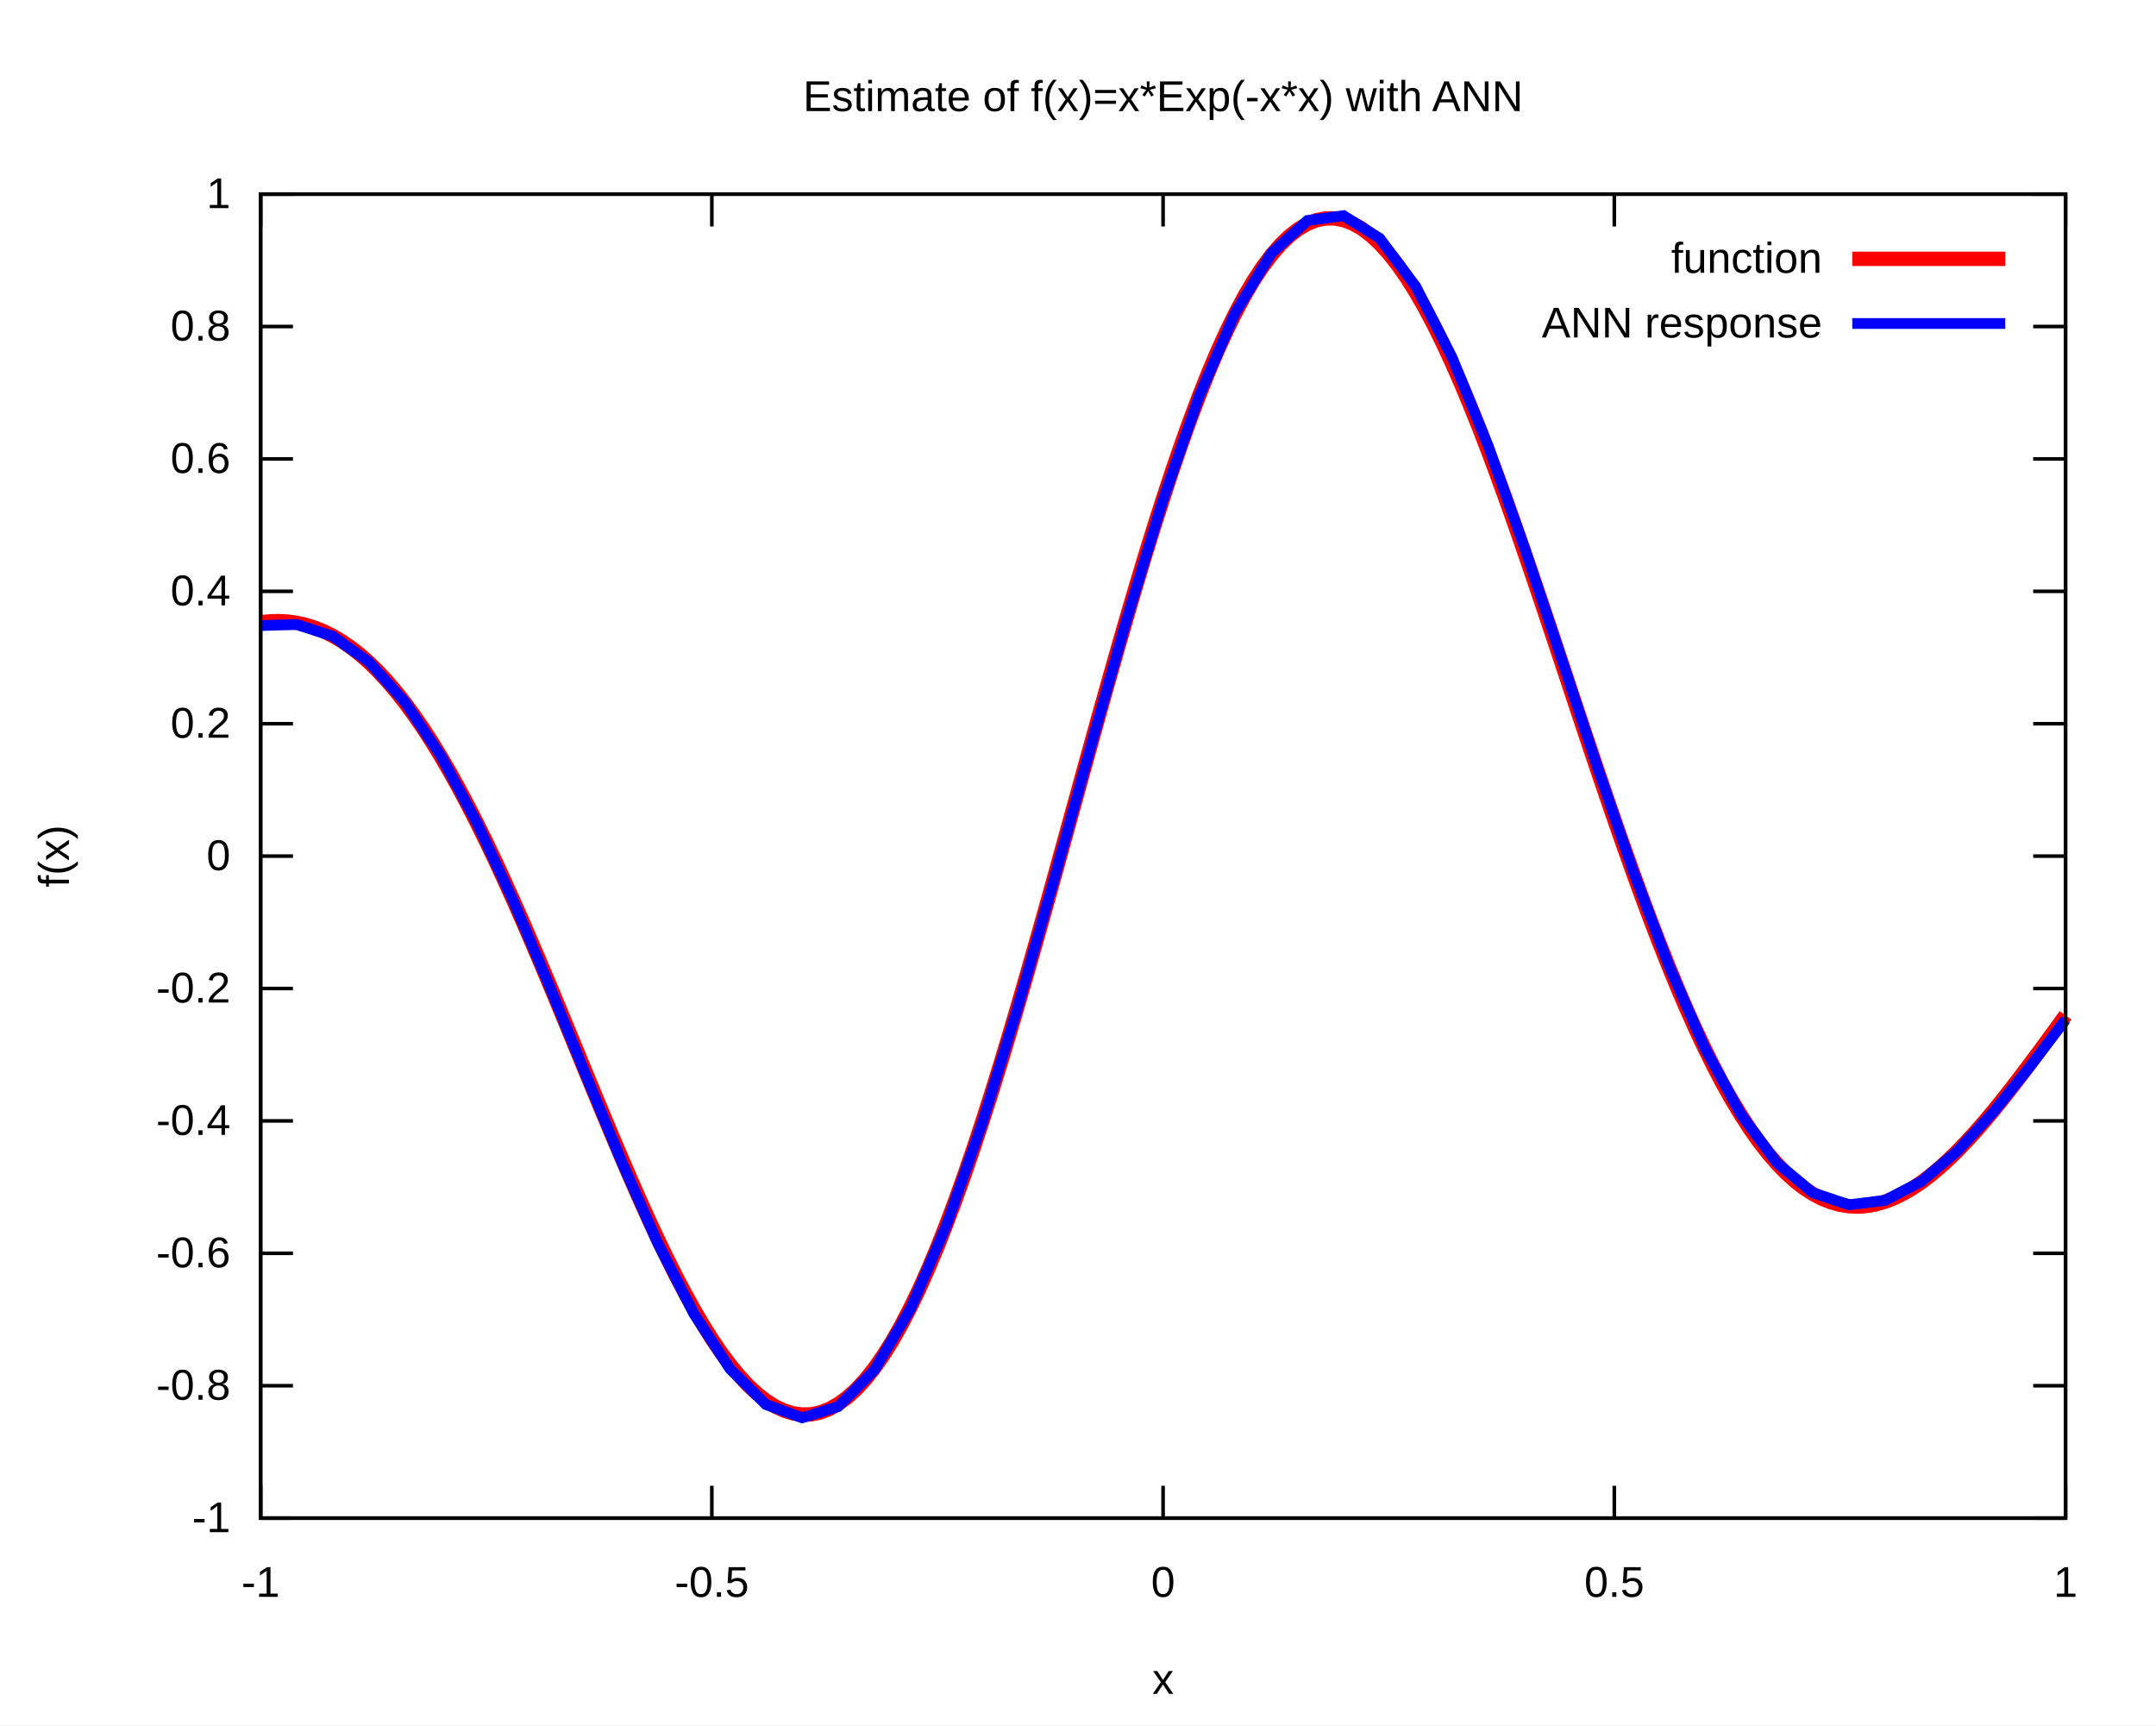
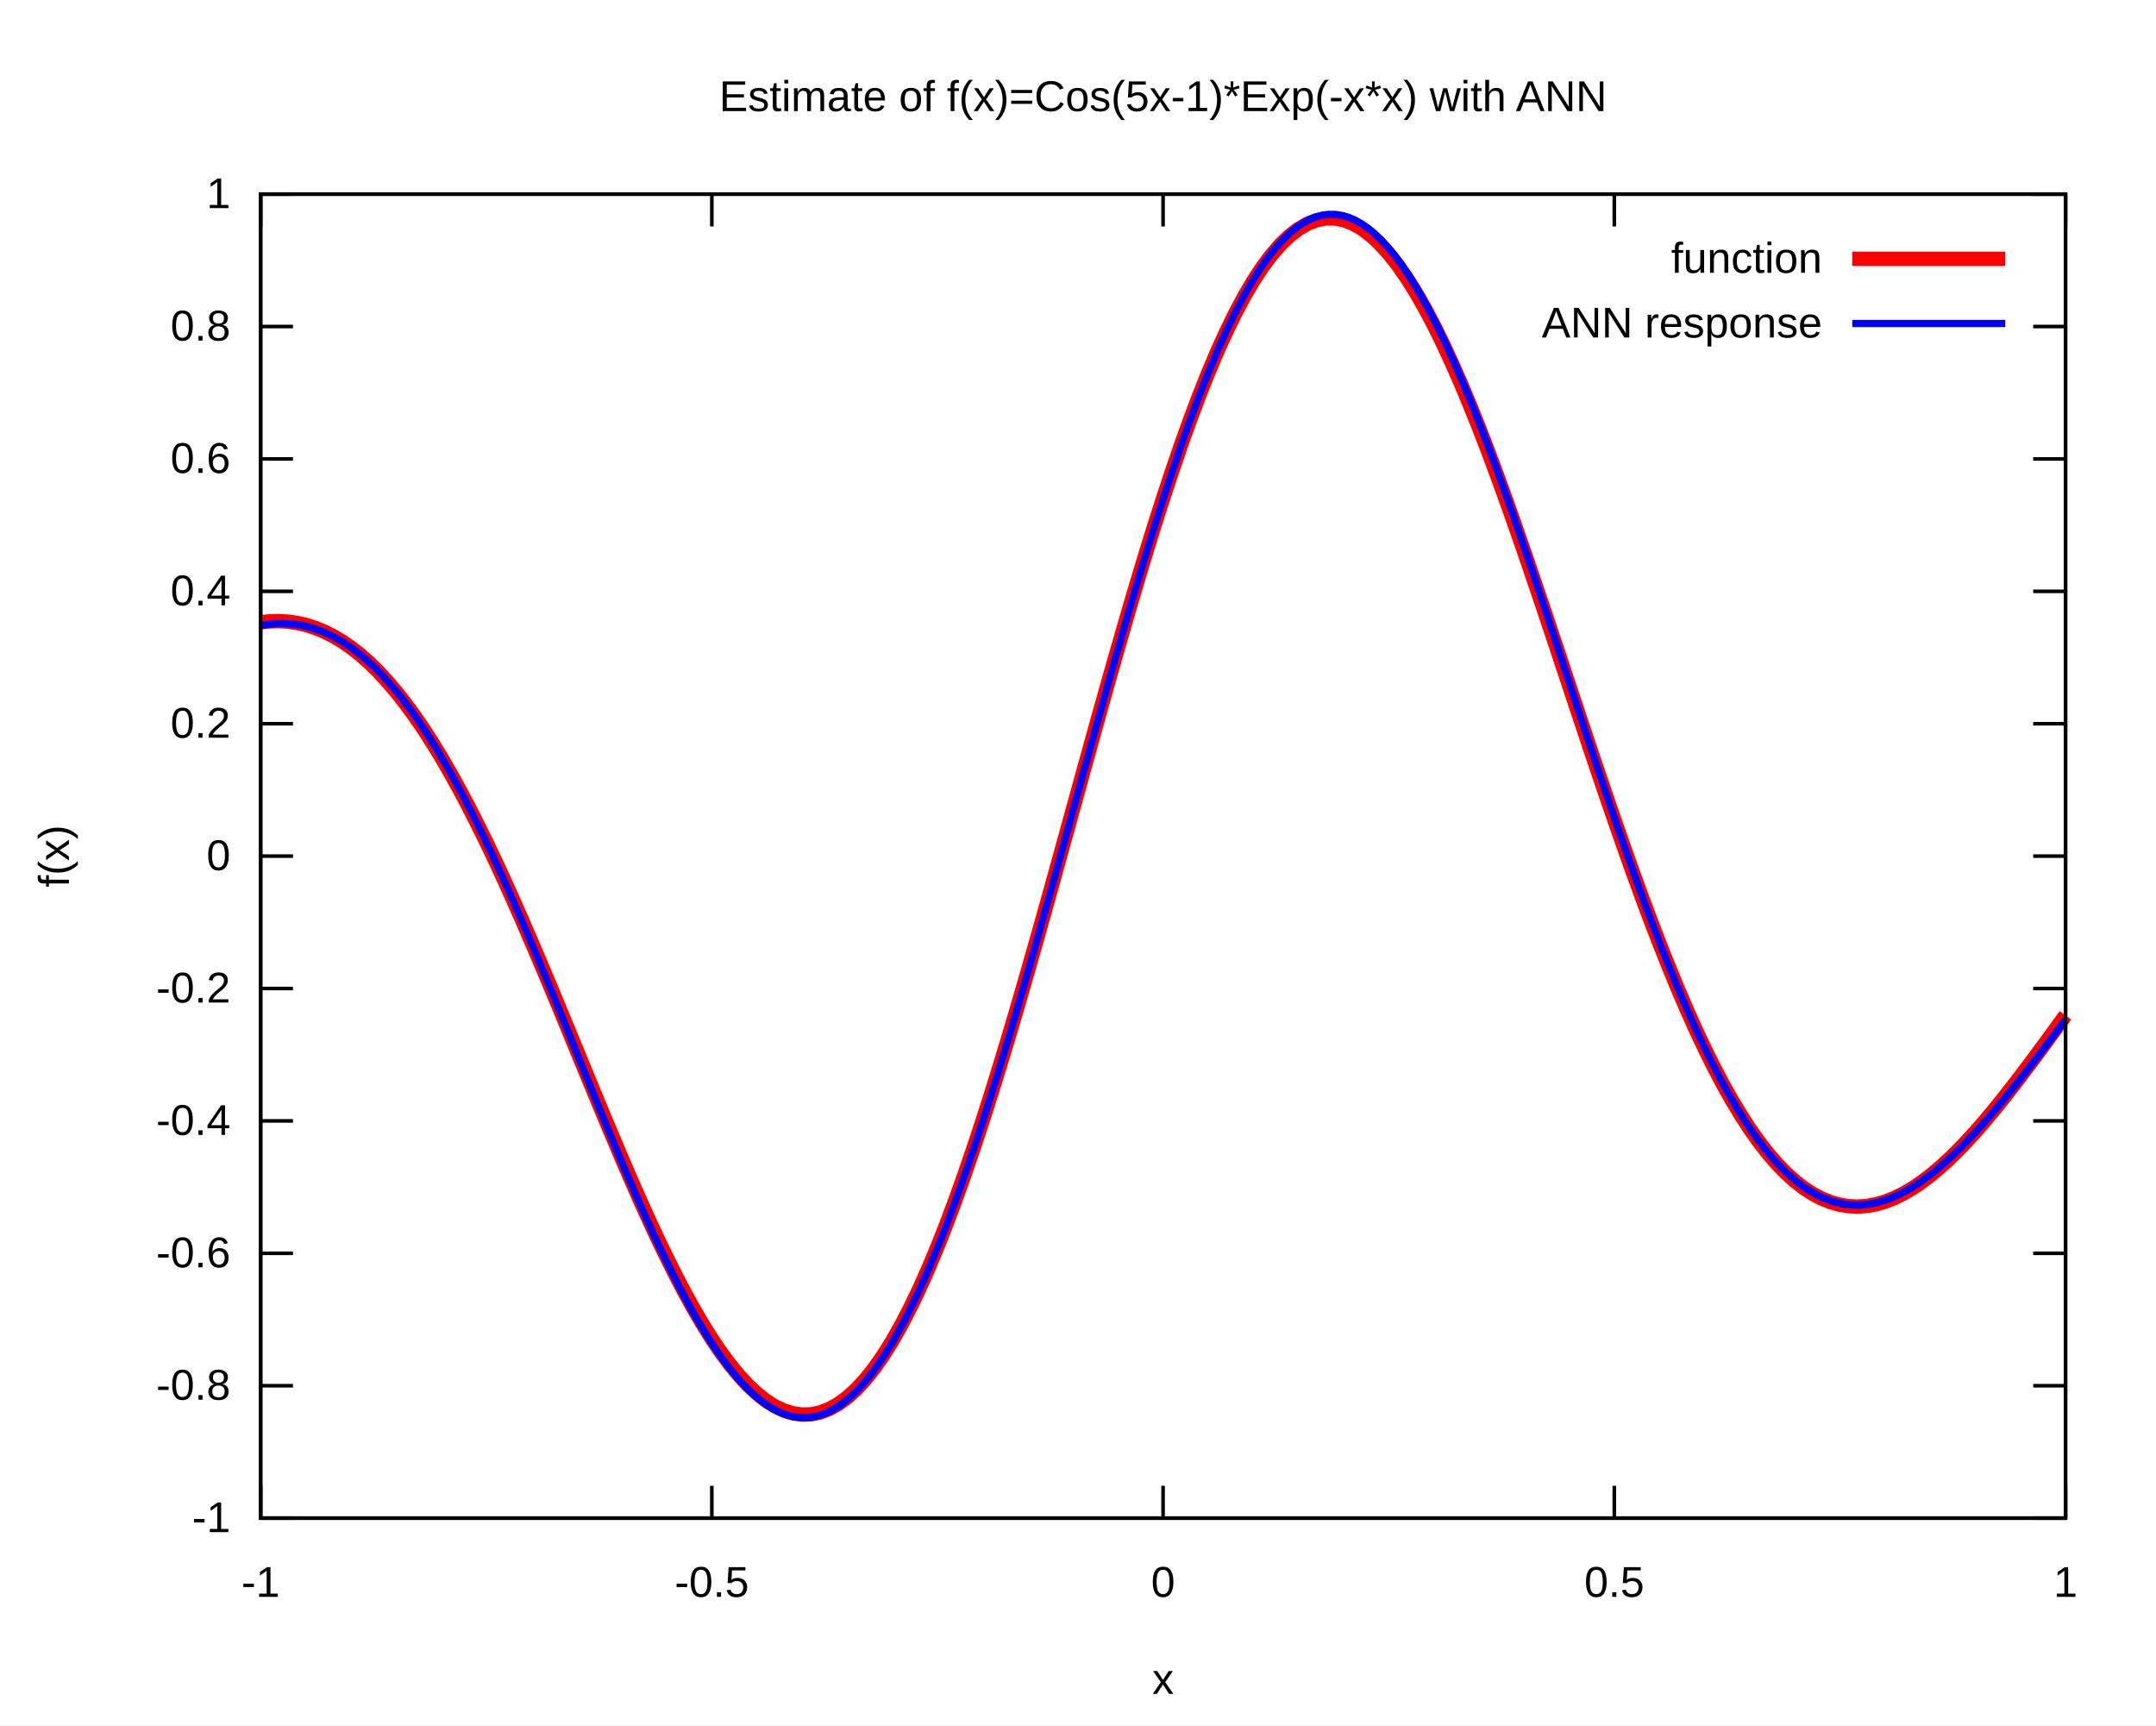
<svg xmlns="http://www.w3.org/2000/svg" xmlns:xlink="http://www.w3.org/1999/xlink" width="600" height="480" viewBox="0 0 600 480">
  <g id="gnuplot_canvas">
    <rect x="0" y="0" width="600" height="480" fill="#ffffff" />
    <defs>
      <circle id="gpDot" r="0.5" stroke-width="0.5" stroke="currentColor" />
      <path id="gpPt0" stroke-width="0.222" stroke="currentColor" d="M-1,0 h2 M0,-1 v2" />
      <path id="gpPt1" stroke-width="0.222" stroke="currentColor" d="M-1,-1 L1,1 M1,-1 L-1,1" />
      <path id="gpPt2" stroke-width="0.222" stroke="currentColor" d="M-1,0 L1,0 M0,-1 L0,1 M-1,-1 L1,1 M-1,1 L1,-1" />
      <rect id="gpPt3" stroke-width="0.222" stroke="currentColor" x="-1" y="-1" width="2" height="2" />
      <rect id="gpPt4" stroke-width="0.222" stroke="currentColor" fill="currentColor" x="-1" y="-1" width="2" height="2" />
      <circle id="gpPt5" stroke-width="0.222" stroke="currentColor" cx="0" cy="0" r="1" />
      <use xlink:href="#gpPt5" id="gpPt6" fill="currentColor" stroke="none" />
      <path id="gpPt7" stroke-width="0.222" stroke="currentColor" d="M0,-1.33 L-1.33,0.67 L1.33,0.67 z" />
      <use xlink:href="#gpPt7" id="gpPt8" fill="currentColor" stroke="none" />
      <use xlink:href="#gpPt7" id="gpPt9" stroke="currentColor" transform="rotate(180)" />
      <use xlink:href="#gpPt9" id="gpPt10" fill="currentColor" stroke="none" />
      <use xlink:href="#gpPt3" id="gpPt11" stroke="currentColor" transform="rotate(45)" />
      <use xlink:href="#gpPt11" id="gpPt12" fill="currentColor" stroke="none" />
      <path id="gpPt13" stroke-width="0.222" stroke="currentColor" d="M0,1.330 L1.265,0.411 L0.782,-1.067 L-0.782,-1.076 L-1.265,0.411 z" />
      <use xlink:href="#gpPt13" id="gpPt14" fill="currentColor" stroke="none" />
      <filter id="textbox" filterUnits="objectBoundingBox" x="0" y="0" height="1" width="1">
        <feFlood flood-color="#FFFFFF" flood-opacity="1" result="bgnd" />
        <feComposite in="SourceGraphic" in2="bgnd" operator="atop" />
      </filter>
      <filter id="greybox" filterUnits="objectBoundingBox" x="0" y="0" height="1" width="1">
        <feFlood flood-color="lightgrey" flood-opacity="1" result="grey" />
        <feComposite in="SourceGraphic" in2="grey" operator="atop" />
      </filter>
    </defs>
    <g fill="none" color="#FFFFFF" stroke="currentColor" stroke-width="1.00" stroke-linecap="butt" stroke-linejoin="miter">
</g>
    <g fill="none" color="black" stroke="currentColor" stroke-width="1.00" stroke-linecap="butt" stroke-linejoin="miter">
      <path stroke="black" d="M72.53,422.40 L81.53,422.40 M574.82,422.40 L565.82,422.40  " />
      <g transform="translate(64.14,426.30)" stroke="none" fill="black" font-family="Arial" font-size="12.00" text-anchor="end">
        <text>
          <tspan font-family="Arial">-1</tspan>
        </text>
      </g>
    </g>
    <g fill="none" color="black" stroke="currentColor" stroke-width="1.00" stroke-linecap="butt" stroke-linejoin="miter">
      <path stroke="black" d="M72.53,385.56 L81.53,385.56 M574.82,385.56 L565.82,385.56  " />
      <g transform="translate(64.14,389.46)" stroke="none" fill="black" font-family="Arial" font-size="12.00" text-anchor="end">
        <text>
          <tspan font-family="Arial">-0.8</tspan>
        </text>
      </g>
    </g>
    <g fill="none" color="black" stroke="currentColor" stroke-width="1.00" stroke-linecap="butt" stroke-linejoin="miter">
      <path stroke="black" d="M72.53,348.72 L81.53,348.72 M574.82,348.72 L565.82,348.72  " />
      <g transform="translate(64.14,352.62)" stroke="none" fill="black" font-family="Arial" font-size="12.00" text-anchor="end">
        <text>
          <tspan font-family="Arial">-0.6</tspan>
        </text>
      </g>
    </g>
    <g fill="none" color="black" stroke="currentColor" stroke-width="1.00" stroke-linecap="butt" stroke-linejoin="miter">
      <path stroke="black" d="M72.53,311.88 L81.53,311.88 M574.82,311.88 L565.82,311.88  " />
      <g transform="translate(64.14,315.78)" stroke="none" fill="black" font-family="Arial" font-size="12.00" text-anchor="end">
        <text>
          <tspan font-family="Arial">-0.4</tspan>
        </text>
      </g>
    </g>
    <g fill="none" color="black" stroke="currentColor" stroke-width="1.00" stroke-linecap="butt" stroke-linejoin="miter">
      <path stroke="black" d="M72.53,275.04 L81.53,275.04 M574.82,275.04 L565.82,275.04  " />
      <g transform="translate(64.14,278.94)" stroke="none" fill="black" font-family="Arial" font-size="12.00" text-anchor="end">
        <text>
          <tspan font-family="Arial">-0.2</tspan>
        </text>
      </g>
    </g>
    <g fill="none" color="black" stroke="currentColor" stroke-width="1.00" stroke-linecap="butt" stroke-linejoin="miter">
      <path stroke="black" d="M72.53,238.20 L81.53,238.20 M574.82,238.20 L565.82,238.20  " />
      <g transform="translate(64.14,242.10)" stroke="none" fill="black" font-family="Arial" font-size="12.00" text-anchor="end">
        <text>
          <tspan font-family="Arial"> 0</tspan>
        </text>
      </g>
    </g>
    <g fill="none" color="black" stroke="currentColor" stroke-width="1.00" stroke-linecap="butt" stroke-linejoin="miter">
      <path stroke="black" d="M72.53,201.37 L81.53,201.37 M574.82,201.37 L565.82,201.37  " />
      <g transform="translate(64.14,205.27)" stroke="none" fill="black" font-family="Arial" font-size="12.00" text-anchor="end">
        <text>
          <tspan font-family="Arial"> 0.2</tspan>
        </text>
      </g>
    </g>
    <g fill="none" color="black" stroke="currentColor" stroke-width="1.00" stroke-linecap="butt" stroke-linejoin="miter">
      <path stroke="black" d="M72.53,164.53 L81.53,164.53 M574.82,164.53 L565.82,164.53  " />
      <g transform="translate(64.14,168.43)" stroke="none" fill="black" font-family="Arial" font-size="12.00" text-anchor="end">
        <text>
          <tspan font-family="Arial"> 0.4</tspan>
        </text>
      </g>
    </g>
    <g fill="none" color="black" stroke="currentColor" stroke-width="1.00" stroke-linecap="butt" stroke-linejoin="miter">
      <path stroke="black" d="M72.53,127.69 L81.53,127.69 M574.82,127.69 L565.82,127.69  " />
      <g transform="translate(64.14,131.59)" stroke="none" fill="black" font-family="Arial" font-size="12.00" text-anchor="end">
        <text>
          <tspan font-family="Arial"> 0.6</tspan>
        </text>
      </g>
    </g>
    <g fill="none" color="black" stroke="currentColor" stroke-width="1.00" stroke-linecap="butt" stroke-linejoin="miter">
      <path stroke="black" d="M72.53,90.85 L81.53,90.85 M574.82,90.85 L565.82,90.85  " />
      <g transform="translate(64.14,94.75)" stroke="none" fill="black" font-family="Arial" font-size="12.00" text-anchor="end">
        <text>
          <tspan font-family="Arial"> 0.8</tspan>
        </text>
      </g>
    </g>
    <g fill="none" color="black" stroke="currentColor" stroke-width="1.00" stroke-linecap="butt" stroke-linejoin="miter">
      <path stroke="black" d="M72.53,54.01 L81.53,54.01 M574.82,54.01 L565.82,54.01  " />
      <g transform="translate(64.14,57.91)" stroke="none" fill="black" font-family="Arial" font-size="12.00" text-anchor="end">
        <text>
          <tspan font-family="Arial"> 1</tspan>
        </text>
      </g>
    </g>
    <g fill="none" color="black" stroke="currentColor" stroke-width="1.00" stroke-linecap="butt" stroke-linejoin="miter">
      <path stroke="black" d="M72.53,422.40 L72.53,413.40 M72.53,54.01 L72.53,63.01  " />
      <g transform="translate(72.53,444.30)" stroke="none" fill="black" font-family="Arial" font-size="12.00" text-anchor="middle">
        <text>
          <tspan font-family="Arial">-1</tspan>
        </text>
      </g>
    </g>
    <g fill="none" color="black" stroke="currentColor" stroke-width="1.00" stroke-linecap="butt" stroke-linejoin="miter">
      <path stroke="black" d="M198.10,422.40 L198.10,413.40 M198.10,54.01 L198.10,63.01  " />
      <g transform="translate(198.10,444.30)" stroke="none" fill="black" font-family="Arial" font-size="12.00" text-anchor="middle">
        <text>
          <tspan font-family="Arial">-0.5</tspan>
        </text>
      </g>
    </g>
    <g fill="none" color="black" stroke="currentColor" stroke-width="1.00" stroke-linecap="butt" stroke-linejoin="miter">
      <path stroke="black" d="M323.68,422.40 L323.68,413.40 M323.68,54.01 L323.68,63.01  " />
      <g transform="translate(323.68,444.30)" stroke="none" fill="black" font-family="Arial" font-size="12.00" text-anchor="middle">
        <text>
          <tspan font-family="Arial"> 0</tspan>
        </text>
      </g>
    </g>
    <g fill="none" color="black" stroke="currentColor" stroke-width="1.00" stroke-linecap="butt" stroke-linejoin="miter">
      <path stroke="black" d="M449.25,422.40 L449.25,413.40 M449.25,54.01 L449.25,63.01  " />
      <g transform="translate(449.25,444.30)" stroke="none" fill="black" font-family="Arial" font-size="12.00" text-anchor="middle">
        <text>
          <tspan font-family="Arial"> 0.5</tspan>
        </text>
      </g>
    </g>
    <g fill="none" color="black" stroke="currentColor" stroke-width="1.00" stroke-linecap="butt" stroke-linejoin="miter">
      <path stroke="black" d="M574.82,422.40 L574.82,413.40 M574.82,54.01 L574.82,63.01  " />
      <g transform="translate(574.82,444.30)" stroke="none" fill="black" font-family="Arial" font-size="12.00" text-anchor="middle">
        <text>
          <tspan font-family="Arial"> 1</tspan>
        </text>
      </g>
    </g>
    <g fill="none" color="black" stroke="currentColor" stroke-width="1.00" stroke-linecap="butt" stroke-linejoin="miter">
</g>
    <g fill="none" color="black" stroke="currentColor" stroke-width="1.00" stroke-linecap="butt" stroke-linejoin="miter">
      <path stroke="black" d="M72.53,54.01 L72.53,422.40 L574.82,422.40 L574.82,54.01 L72.53,54.01 Z  " />
    </g>
    <g fill="none" color="black" stroke="currentColor" stroke-width="1.00" stroke-linecap="butt" stroke-linejoin="miter">
      <g transform="translate(19.18,238.21) rotate(270)" stroke="none" fill="black" font-family="Arial" font-size="12.00" text-anchor="middle">
        <text>
          <tspan font-family="Arial">f(x)</tspan>
        </text>
      </g>
    </g>
    <g fill="none" color="black" stroke="currentColor" stroke-width="1.00" stroke-linecap="butt" stroke-linejoin="miter">
      <g transform="translate(323.67,471.30)" stroke="none" fill="black" font-family="Arial" font-size="12.00" text-anchor="middle">
        <text>
          <tspan font-family="Arial">x</tspan>
        </text>
      </g>
    </g>
    <g fill="none" color="black" stroke="currentColor" stroke-width="1.00" stroke-linecap="butt" stroke-linejoin="miter">
</g>
    <g id="gnuplot_plot_1">
      <g fill="none" color="#FFFFFF" stroke="currentColor" stroke-width="4.00" stroke-linecap="butt" stroke-linejoin="miter">
</g>
      <g fill="none" color="black" stroke="currentColor" stroke-width="4.00" stroke-linecap="butt" stroke-linejoin="miter">
        <g transform="translate(507.09,75.91)" stroke="none" fill="black" font-family="Arial" font-size="12.00" text-anchor="end">
          <text>
            <tspan font-family="Arial">function</tspan>
          </text>
        </g>
      </g>
      <g fill="none" color="black" stroke="currentColor" stroke-width="4.00" stroke-linecap="butt" stroke-linejoin="miter">
        <path stroke="rgb(255,   0,   0)" d="M515.48,72.01 L558.04,72.01 M72.53,173.14 L75.04,172.88 L77.55,172.82 L80.06,172.96 L82.58,173.31 L85.09,173.87   L87.60,174.66 L90.11,175.68 L92.62,176.93 L95.13,178.41 L97.64,180.14 L100.16,182.10 L102.67,184.31 L105.18,186.77   L107.69,189.47 L110.20,192.41 L112.71,195.59 L115.22,199.01 L117.74,202.66 L120.25,206.55 L122.76,210.65 L125.27,214.98   L127.78,219.51 L130.29,224.24 L132.80,229.16 L135.32,234.26 L137.83,239.52 L140.34,244.95 L142.85,250.51 L145.36,256.19   L147.87,261.99 L150.38,267.88 L152.90,273.86 L155.41,279.89 L157.92,285.96 L160.43,292.06 L162.94,298.16 L165.45,304.24   L167.97,310.29 L170.48,316.29 L172.99,322.20 L175.50,328.02 L178.01,333.72 L180.52,339.28 L183.03,344.68 L185.55,349.89   L188.06,354.91 L190.57,359.70 L193.08,364.25 L195.59,368.53 L198.10,372.54 L200.61,376.25 L203.13,379.64 L205.64,382.70   L208.15,385.41 L210.66,387.75 L213.17,389.72 L215.68,391.30 L218.19,392.48 L220.71,393.25 L223.22,393.59 L225.73,393.52   L228.24,393.00 L230.75,392.05 L233.26,390.66 L235.77,388.83 L238.29,386.55 L240.80,383.83 L243.31,380.68 L245.82,377.09   L248.33,373.07 L250.84,368.63 L253.35,363.79 L255.87,358.54 L258.38,352.91 L260.89,346.90 L263.40,340.54 L265.91,333.83   L268.42,326.80 L270.93,319.47 L273.45,311.85 L275.96,303.97 L278.47,295.85 L280.98,287.52 L283.49,279.00 L286.00,270.31   L288.51,261.48 L291.03,252.53 L293.54,243.51 L296.05,234.42 L298.56,225.31 L301.07,216.19 L303.58,207.10 L306.09,198.06   L308.61,189.11 L311.12,180.27 L313.63,171.57 L316.14,163.03 L318.65,154.69 L321.16,146.56 L323.68,138.68 L326.19,131.07   L328.70,123.75 L331.21,116.75 L333.72,110.08 L336.23,103.77 L338.74,97.83 L341.26,92.29 L343.77,87.15 L346.28,82.44   L348.79,78.17 L351.30,74.34 L353.81,70.98 L356.32,68.08 L358.84,65.65 L361.35,63.71 L363.86,62.24 L366.37,61.27   L368.88,60.77 L371.39,60.76 L373.90,61.23 L376.42,62.18 L378.93,63.59 L381.44,65.46 L383.95,67.79 L386.46,70.55   L388.97,73.74 L391.48,77.34 L394.00,81.34 L396.51,85.73 L399.02,90.47 L401.53,95.56 L404.04,100.98 L406.55,106.70   L409.06,112.70 L411.58,118.97 L414.09,125.47 L416.60,132.19 L419.11,139.10 L421.62,146.18 L424.13,153.40 L426.64,160.74   L429.16,168.17 L431.67,175.67 L434.18,183.21 L436.69,190.77 L439.20,198.33 L441.71,205.86 L444.22,213.34 L446.74,220.75   L449.25,228.06 L451.76,235.25 L454.27,242.31 L456.78,249.21 L459.29,255.93 L461.80,262.47 L464.32,268.79 L466.83,274.89   L469.34,280.74 L471.85,286.35 L474.36,291.68 L476.87,296.74 L479.38,301.52 L481.90,306.00 L484.41,310.17 L486.92,314.04   L489.43,317.59 L491.94,320.83 L494.45,323.74 L496.97,326.34 L499.48,328.61 L501.99,330.56 L504.50,332.19 L507.01,333.51   L509.52,334.51 L512.03,335.21 L514.55,335.61 L517.06,335.72 L519.57,335.54 L522.08,335.08 L524.59,334.36 L527.10,333.38   L529.61,332.15 L532.13,330.69 L534.64,329.01 L537.15,327.11 L539.66,325.02 L542.17,322.74 L544.68,320.30 L547.19,317.69   L549.71,314.94 L552.22,312.06 L554.73,309.06 L557.24,305.96 L559.75,302.77 L562.26,299.50 L564.77,296.17 L567.29,292.80   L569.80,289.38 L572.31,285.95 L574.82,282.50  " />
      </g>
    </g>
    <g id="gnuplot_plot_2">
-       <g fill="none" color="#FFFFFF" stroke="rgb(255,   0,   0)" stroke-width="3.00" stroke-linecap="butt" stroke-linejoin="miter">
- </g>
-       <g fill="none" color="black" stroke="currentColor" stroke-width="3.00" stroke-linecap="butt" stroke-linejoin="miter">
+       <g fill="none" color="#FFFFFF" stroke="rgb(255,   0,   0)" stroke-width="2.00" stroke-linecap="butt" stroke-linejoin="miter">
+ </g>
+       <g fill="none" color="black" stroke="currentColor" stroke-width="2.00" stroke-linecap="butt" stroke-linejoin="miter">
        <g transform="translate(507.09,93.91)" stroke="none" fill="black" font-family="Arial" font-size="12.00" text-anchor="end">
          <text>
            <tspan font-family="Arial">ANN response</tspan>
          </text>
        </g>
      </g>
-       <g fill="none" color="black" stroke="currentColor" stroke-width="3.00" stroke-linecap="butt" stroke-linejoin="miter">
-         <path stroke="rgb(  0,   0, 255)" d="M515.48,90.01 L558.04,90.01 M72.53,174.05 L82.58,173.76 L92.62,177.04 L102.67,184.20 L112.71,195.39 L122.76,210.50   L132.80,229.16 L142.85,250.74 L152.90,274.38 L162.94,298.96 L172.99,323.24 L183.03,345.87 L193.08,365.50 L203.13,380.85   L213.17,390.81 L223.22,394.49 L233.26,391.35 L243.31,381.18 L253.35,364.14 L263.40,340.81 L273.45,312.11 L283.49,279.29   L293.54,243.85 L303.58,207.47 L313.63,171.92 L323.68,138.94 L333.72,110.14 L343.77,86.94 L353.81,70.43 L363.86,61.35   L373.90,60.01 L383.95,66.31 L394.00,79.73 L404.04,99.35 L414.09,123.95 L424.13,152.08 L434.18,182.17 L444.22,212.59   L454.27,241.82 L464.32,268.49 L474.36,291.48 L484.41,309.98 L494.45,323.50 L504.50,331.87 L514.55,335.22 L524.59,333.98   L534.64,328.74 L544.68,320.27 L554.73,309.39 L564.77,296.94 L574.82,283.73  " />
-       </g>
-     </g>
-     <g fill="none" color="#FFFFFF" stroke="rgb(  0,   0, 255)" stroke-width="2.00" stroke-linecap="butt" stroke-linejoin="miter">
- </g>
+       <g fill="none" color="black" stroke="currentColor" stroke-width="2.00" stroke-linecap="butt" stroke-linejoin="miter">
+         <path stroke="rgb(  0,   0, 255)" d="M515.48,90.01 L558.04,90.01 M72.53,174.06 L73.20,173.92 L75.04,173.66 L76.88,173.51 L78.72,173.47 L80.57,173.55   L82.41,173.74 L84.25,174.05 L86.09,174.49 L87.93,175.04 L89.78,175.73 L91.62,176.54 L93.46,177.49 L95.30,178.56   L97.14,179.77 L98.98,181.11 L100.83,182.59 L102.67,184.21 L104.51,185.95 L106.35,187.84 L108.19,189.86 L110.03,192.02   L111.88,194.31 L113.72,196.73 L115.56,199.28 L117.40,201.97 L119.24,204.78 L121.08,207.72 L122.93,210.78 L124.77,213.96   L126.61,217.25 L128.45,220.66 L130.29,224.18 L132.14,227.81 L133.98,231.53 L135.82,235.35 L137.66,239.27 L139.50,243.26   L141.34,247.34 L143.19,251.49 L145.03,255.71 L146.87,260.00 L148.71,264.33 L150.55,268.72 L152.39,273.15 L154.24,277.61   L156.08,282.10 L157.92,286.61 L159.76,291.13 L161.60,295.65 L163.44,300.17 L165.29,304.68 L167.13,309.17 L168.97,313.63   L170.81,318.05 L172.65,322.43 L174.49,326.75 L176.34,331.01 L178.18,335.20 L180.02,339.31 L181.86,343.34 L183.70,347.26   L185.55,351.09 L187.39,354.80 L189.23,358.39 L191.07,361.85 L192.91,365.18 L194.75,368.36 L196.60,371.39 L198.44,374.27   L200.28,376.98 L202.12,379.51 L203.96,381.87 L205.80,384.05 L207.65,386.03 L209.49,387.81 L211.33,389.40 L213.17,390.78   L215.01,391.94 L216.85,392.90 L218.70,393.63 L220.54,394.13 L222.38,394.42 L224.22,394.47 L226.06,394.29 L227.91,393.88   L229.75,393.23 L231.59,392.34 L233.43,391.22 L235.27,389.86 L237.11,388.26 L238.96,386.43 L240.80,384.36 L242.64,382.06   L244.48,379.52 L246.32,376.75 L248.16,373.76 L250.01,370.54 L251.85,367.10 L253.69,363.45 L255.53,359.58 L257.37,355.51   L259.21,351.23 L261.06,346.76 L262.90,342.10 L264.74,337.26 L266.58,332.24 L268.42,327.05 L270.26,321.70 L272.11,316.19   L273.95,310.55 L275.79,304.76 L277.63,298.84 L279.47,292.81 L281.32,286.67 L283.16,280.42 L285.00,274.09 L286.84,267.68   L288.68,261.19 L290.52,254.65 L292.37,248.06 L294.21,241.43 L296.05,234.77 L297.89,228.09 L299.73,221.41 L301.57,214.73   L303.42,208.07 L305.26,201.44 L307.10,194.84 L308.94,188.29 L310.78,181.80 L312.62,175.39 L314.47,169.05 L316.31,162.80   L318.15,156.66 L319.99,150.63 L321.83,144.72 L323.68,138.94 L325.52,133.30 L327.36,127.82 L329.20,122.49 L331.04,117.33   L332.88,112.35 L334.73,107.55 L336.57,102.95 L338.41,98.55 L340.25,94.36 L342.09,90.38 L343.93,86.62 L345.78,83.08   L347.62,79.78 L349.46,76.72 L351.30,73.89 L353.14,71.32 L354.98,68.99 L356.83,66.92 L358.67,65.10 L360.51,63.54   L362.35,62.24 L364.19,61.19 L366.03,60.42 L367.88,59.90 L369.72,59.64 L371.56,59.65 L373.40,59.92 L375.24,60.44   L377.09,61.22 L378.93,62.26 L380.77,63.54 L382.61,65.07 L384.45,66.85 L386.29,68.86 L388.14,71.11 L389.98,73.59   L391.82,76.29 L393.66,79.21 L395.50,82.33 L397.34,85.67 L399.19,89.19 L401.03,92.91 L402.87,96.81 L404.71,100.88   L406.55,105.12 L408.39,109.52 L410.24,114.06 L412.08,118.74 L413.92,123.55 L415.76,128.47 L417.60,133.51 L419.44,138.65   L421.29,143.88 L423.13,149.20 L424.97,154.58 L426.81,160.02 L428.65,165.52 L430.50,171.05 L432.34,176.62 L434.18,182.21   L436.02,187.80 L437.86,193.40 L439.70,199.00 L441.55,204.57 L443.39,210.11 L445.23,215.62 L447.07,221.09 L448.91,226.50   L450.75,231.84 L452.60,237.12 L454.44,242.31 L456.28,247.42 L458.12,252.44 L459.96,257.35 L461.80,262.15 L463.65,266.84   L465.49,271.40 L467.33,275.83 L469.17,280.14 L471.01,284.30 L472.86,288.32 L474.70,292.19 L476.54,295.91 L478.38,299.47   L480.22,302.87 L482.06,306.11 L483.91,309.18 L485.75,312.09 L487.59,314.82 L489.43,317.39 L491.27,319.78 L493.11,322.00   L494.96,324.04 L496.80,325.91 L498.64,327.61 L500.48,329.13 L502.32,330.49 L504.16,331.67 L506.01,332.68 L507.85,333.52   L509.69,334.20 L511.53,334.72 L513.37,335.07 L515.21,335.27 L517.06,335.32 L518.90,335.21 L520.74,334.96 L522.58,334.56   L524.42,334.02 L526.27,333.35 L528.11,332.55 L529.95,331.63 L531.79,330.58 L533.63,329.42 L535.47,328.14 L537.32,326.76   L539.16,325.27 L541.00,323.69 L542.84,322.02 L544.68,320.26 L546.52,318.42 L548.37,316.51 L550.21,314.53 L552.05,312.48   L553.89,310.37 L555.73,308.20 L557.57,305.99 L559.42,303.73 L561.26,301.43 L563.10,299.10 L564.94,296.74 L566.78,294.35   L568.63,291.94 L570.47,289.52 L572.31,287.08 L574.15,284.64 L574.82,283.76  " />
+       </g>
+     </g>
    <g fill="none" color="black" stroke="currentColor" stroke-width="2.00" stroke-linecap="butt" stroke-linejoin="miter">
</g>
    <g fill="none" color="black" stroke="black" stroke-width="1.00" stroke-linecap="butt" stroke-linejoin="miter">
</g>
    <g fill="none" color="black" stroke="currentColor" stroke-width="1.00" stroke-linecap="butt" stroke-linejoin="miter">
      <path stroke="black" d="M72.53,54.01 L72.53,422.40 L574.82,422.40 L574.82,54.01 L72.53,54.01 Z  " />
    </g>
    <g fill="none" color="black" stroke="currentColor" stroke-width="1.00" stroke-linecap="butt" stroke-linejoin="miter">
      <g transform="translate(323.67,30.91)" stroke="none" fill="black" font-family="Arial" font-size="12.00" text-anchor="middle">
        <text>
-           <tspan font-family="Arial">Estimate of f(x)=x*Exp(-x*x) with ANN</tspan>
+           <tspan font-family="Arial">Estimate of f(x)=Cos(5x-1)*Exp(-x*x) with ANN</tspan>
        </text>
      </g>
    </g>
    <g fill="none" color="black" stroke="currentColor" stroke-width="1.00" stroke-linecap="butt" stroke-linejoin="miter">
</g>
  </g>
</svg>
